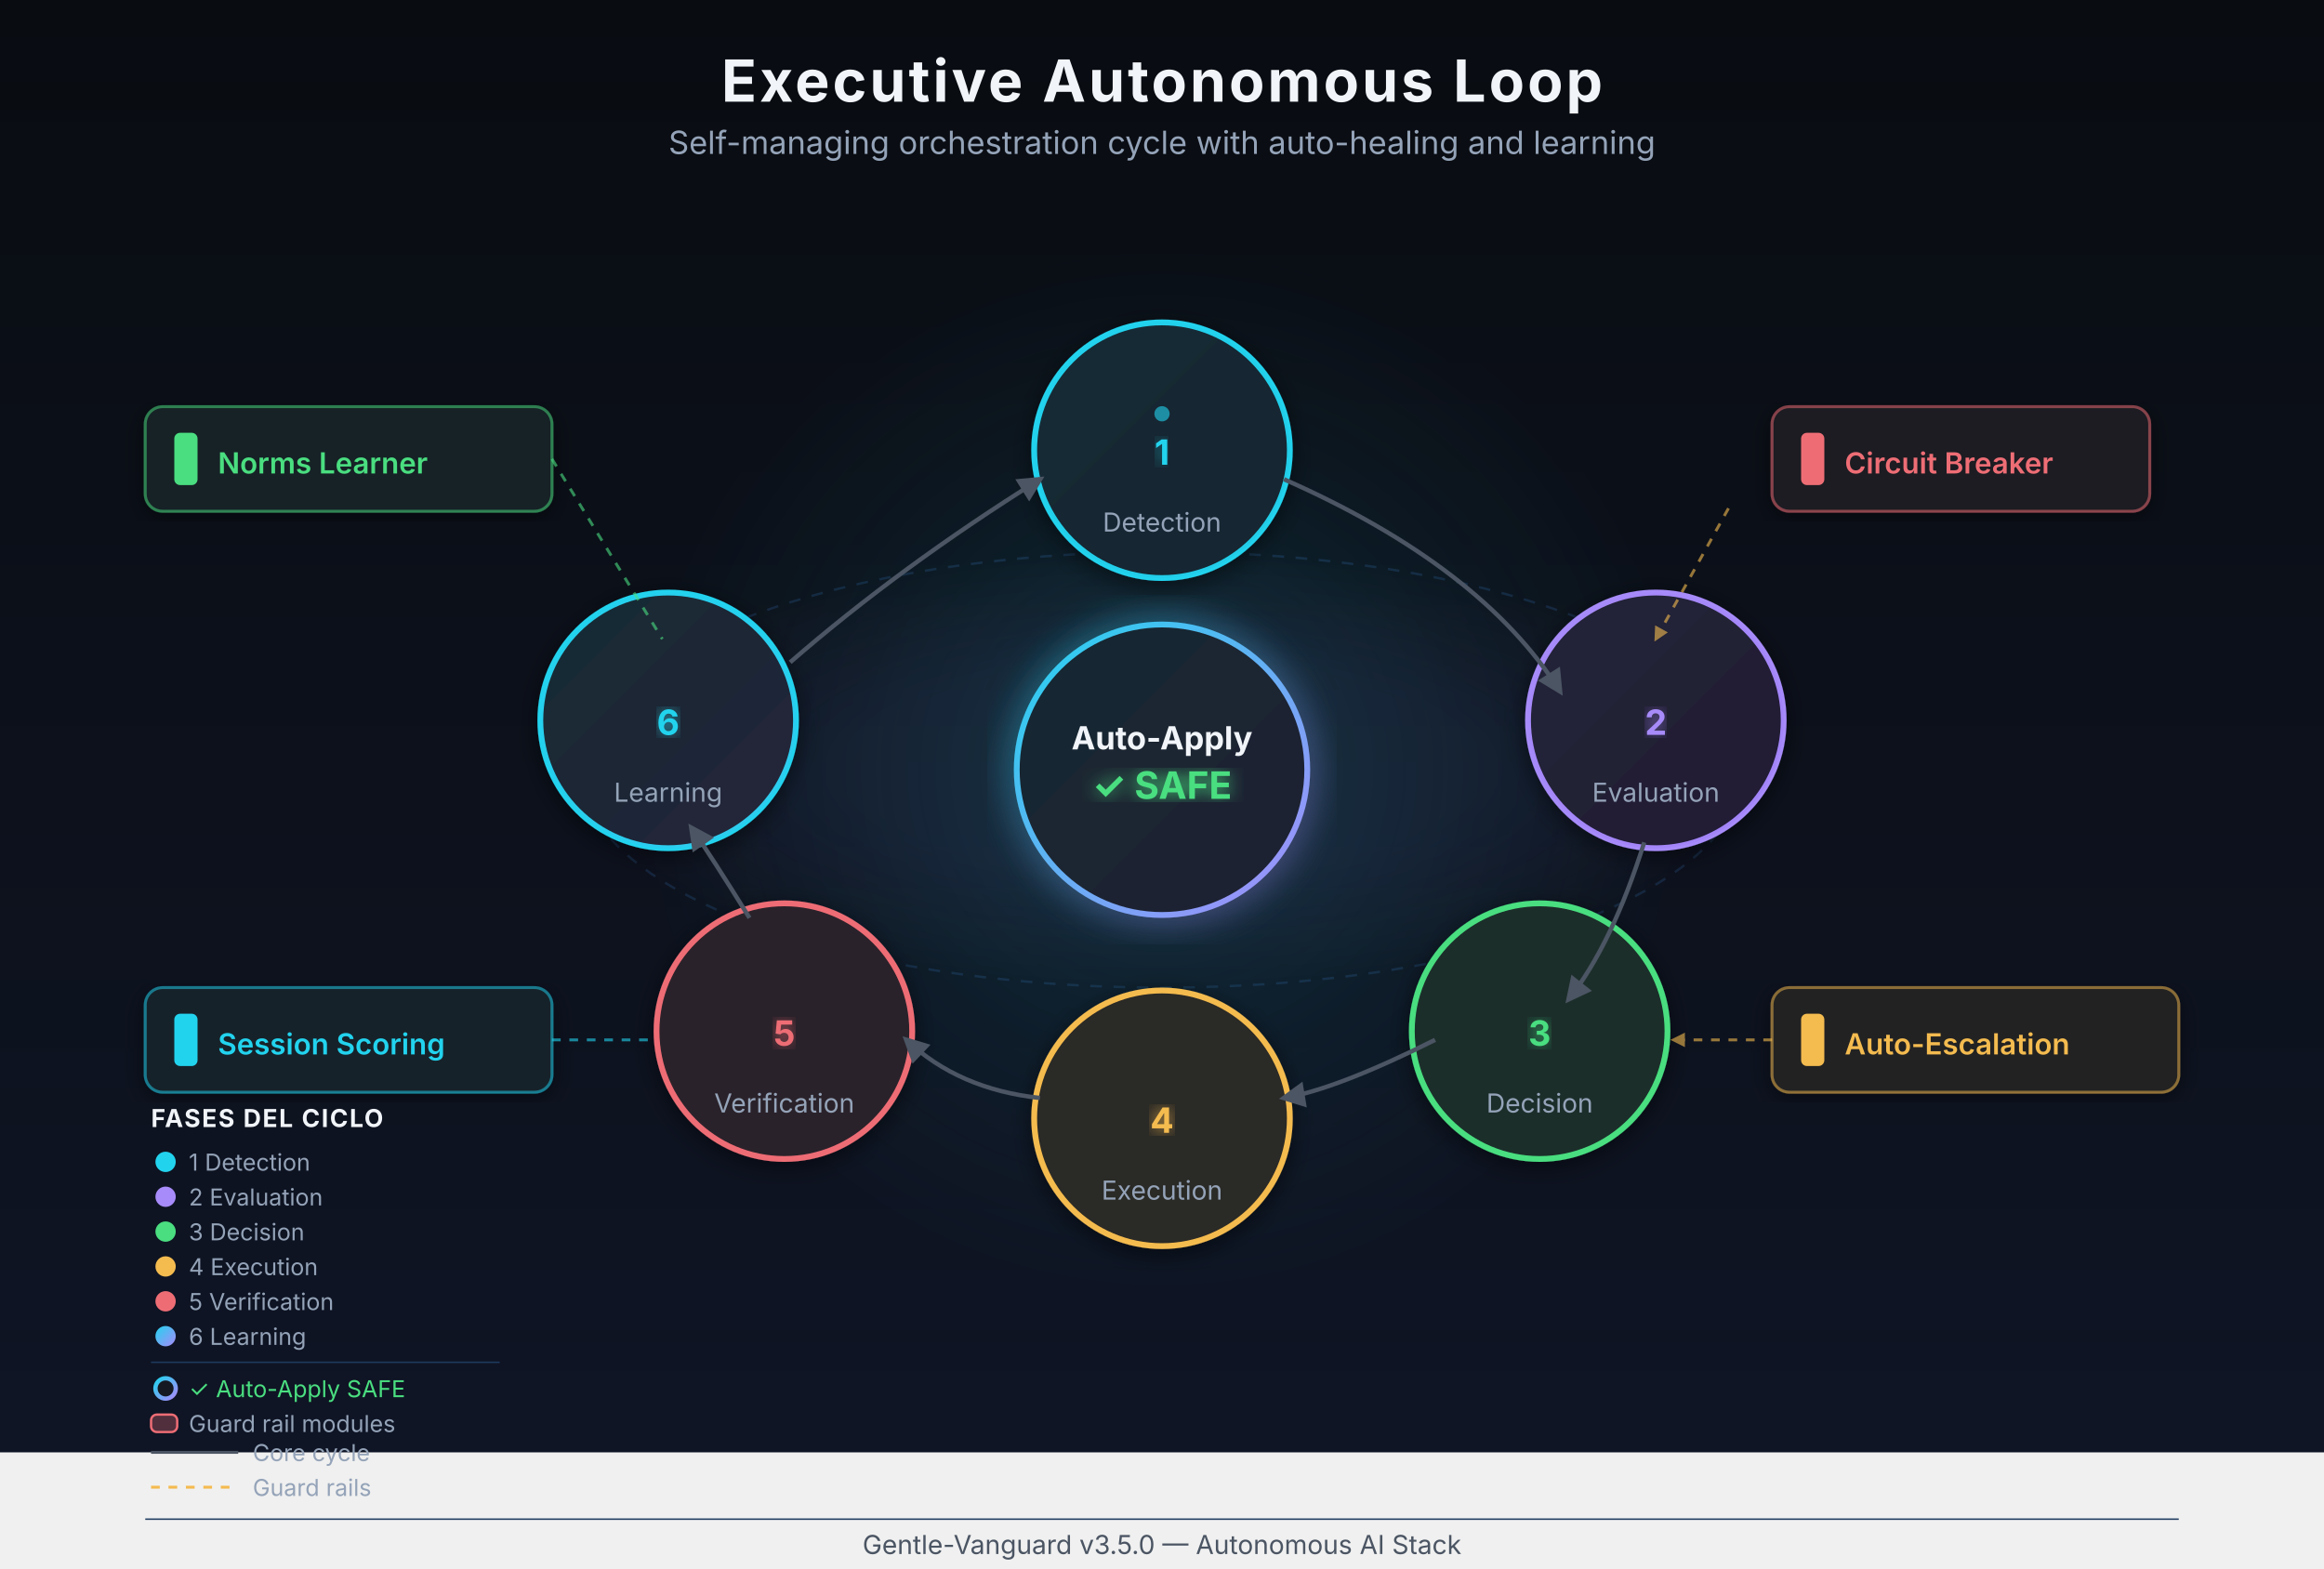
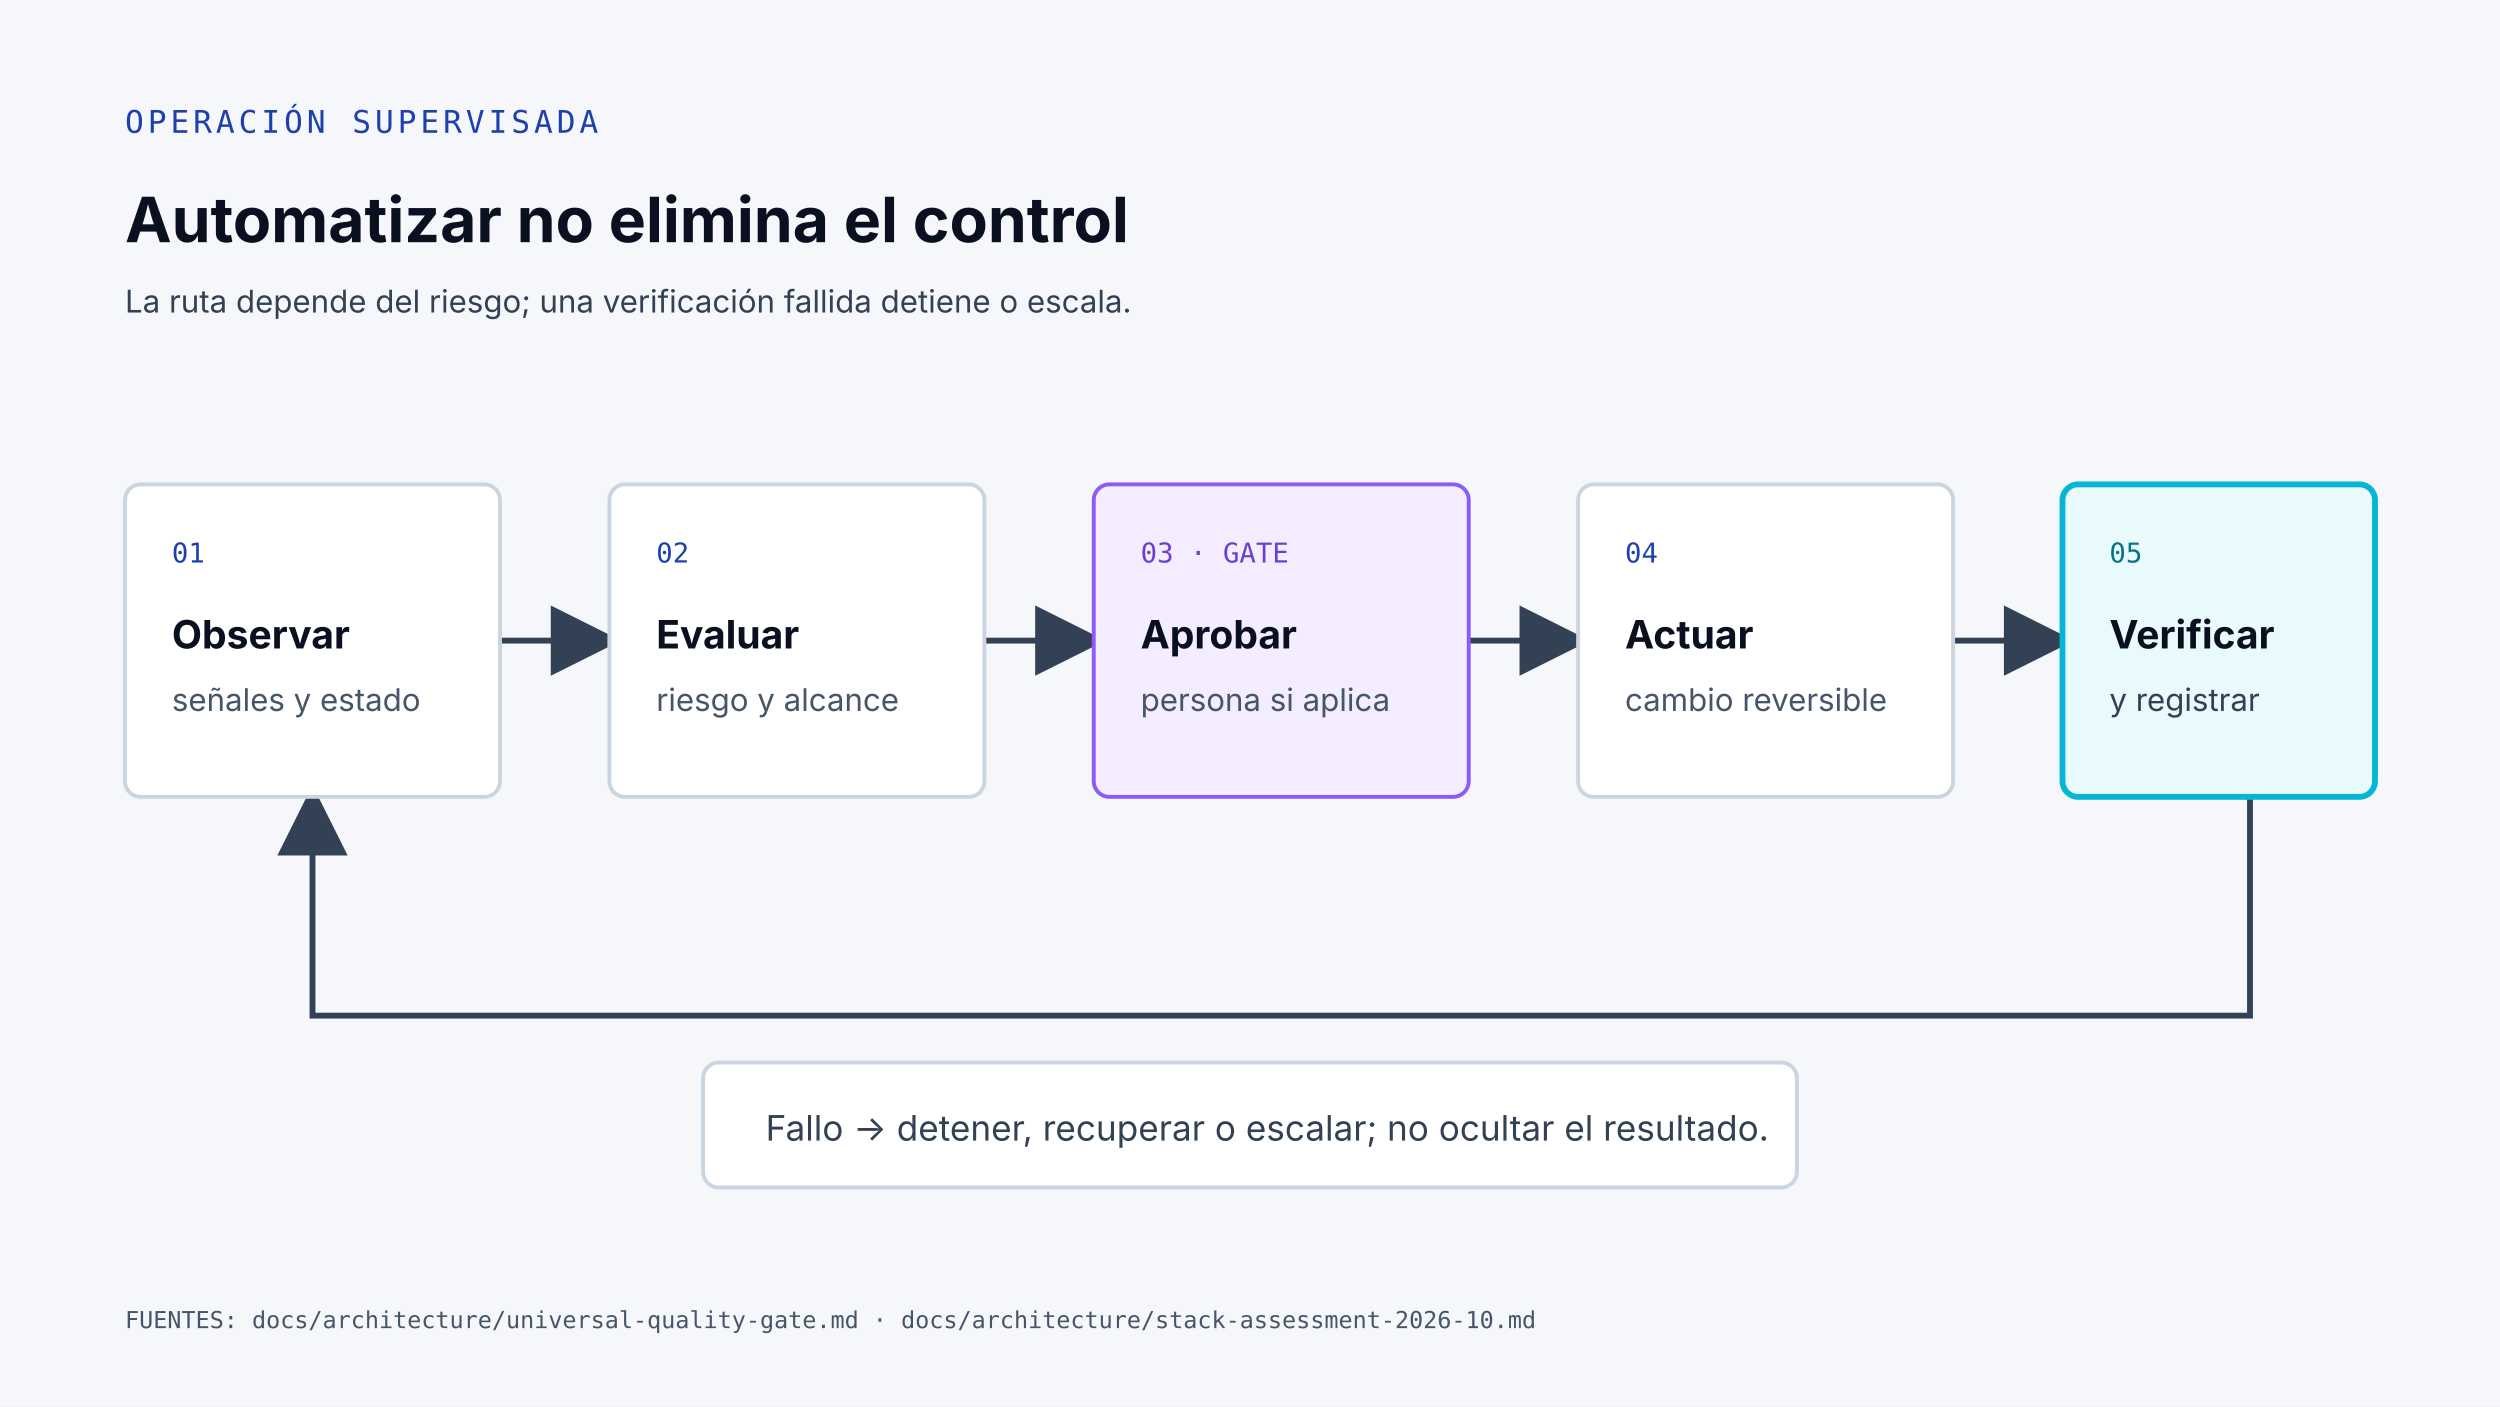
- <svg xmlns="http://www.w3.org/2000/svg" viewBox="0 0 800 540" width="100%" height="100%" role="img" aria-labelledby="executive-loop-title executive-loop-desc" focusable="false">
+ <svg xmlns="http://www.w3.org/2000/svg" viewBox="0 0 1280 720" role="img" aria-labelledby="executive-loop-title executive-loop-desc" focusable="false">
  <defs>
-     <linearGradient id="bgGrad" x1="0" y1="0" x2="0" y2="1">
-       <stop offset="0%" stop-color="#090c11" />
-       <stop offset="100%" stop-color="#0f1525" />
-     </linearGradient>
-     <radialGradient id="centerGlow" cx="50%" cy="50%" r="50%">
-       <stop offset="0%" stop-color="#22d3ee" stop-opacity="0.15" />
-       <stop offset="60%" stop-color="#22d3ee" stop-opacity="0.05" />
-       <stop offset="100%" stop-color="#22d3ee" stop-opacity="0" />
-     </radialGradient>
-     <radialGradient id="ringGlow" cx="50%" cy="50%" r="50%">
-       <stop offset="50%" stop-color="#a78bfa" stop-opacity="0.06" />
-       <stop offset="100%" stop-color="#a78bfa" stop-opacity="0" />
-     </radialGradient>
-     <linearGradient id="detectGrad" x1="0" y1="0" x2="1" y2="1">
-       <stop offset="0%" stop-color="#22d3ee" />
-       <stop offset="100%" stop-color="#0891b2" />
-     </linearGradient>
-     <linearGradient id="evalGrad" x1="0" y1="0" x2="1" y2="1">
-       <stop offset="0%" stop-color="#a78bfa" />
-       <stop offset="100%" stop-color="#7c3aed" />
-     </linearGradient>
-     <linearGradient id="decideGrad" x1="0" y1="0" x2="1" y2="1">
-       <stop offset="0%" stop-color="#4ade80" />
-       <stop offset="100%" stop-color="#4ade80" />
-     </linearGradient>
-     <linearGradient id="execGrad" x1="0" y1="0" x2="1" y2="1">
-       <stop offset="0%" stop-color="#f4bb4f" />
-       <stop offset="100%" stop-color="#f4bb4f" />
-     </linearGradient>
-     <linearGradient id="verifyGrad" x1="0" y1="0" x2="1" y2="1">
-       <stop offset="0%" stop-color="#ee6d75" />
-       <stop offset="100%" stop-color="#ee6d75" />
-     </linearGradient>
-     <linearGradient id="learnGrad" x1="0" y1="0" x2="1" y2="1">
-       <stop offset="0%" stop-color="#22d3ee" />
-       <stop offset="100%" stop-color="#a78bfa" />
-     </linearGradient>
-     <linearGradient id="centerGrad" x1="0" y1="0" x2="1" y2="1">
-       <stop offset="0%" stop-color="#22d3ee" />
-       <stop offset="100%" stop-color="#a78bfa" />
-     </linearGradient>
-     <filter id="glow">
-       <feGaussianBlur stdDeviation="3" result="blur" />
-       <feMerge>
-         <feMergeNode in="blur" />
-         <feMergeNode in="SourceGraphic" />
-       </feMerge>
-     </filter>
-     <filter id="strongGlow">
-       <feGaussianBlur stdDeviation="6" result="blur" />
-       <feMerge>
-         <feMergeNode in="blur" />
-         <feMergeNode in="SourceGraphic" />
-       </feMerge>
-     </filter>
-     <filter id="shadow">
-       <feDropShadow dx="0" dy="2" stdDeviation="4" flood-color="#000" flood-opacity="0.5" />
-     </filter>
-     <marker id="arrow" viewBox="0 0 10 10" refX="8" refY="5" markerWidth="6" markerHeight="6" orient="auto">
-       <path d="M 0 0 L 10 5 L 0 10 z" fill="#4b5563" />
-     </marker>
-     <marker id="arrowOrange" viewBox="0 0 10 10" refX="8" refY="5" markerWidth="5" markerHeight="5" orient="auto">
-       <path d="M 0 0 L 10 5 L 0 10 z" fill="#f4bb4f" />
-     </marker>
-     <marker id="arrowPurple" viewBox="0 0 10 10" refX="8" refY="5" markerWidth="5" markerHeight="5" orient="auto">
-       <path d="M 0 0 L 10 5 L 0 10 z" fill="#a78bfa" />
+     <marker id="loop-arrow" markerWidth="12" markerHeight="12" refX="10" refY="6" orient="auto">
+       <path d="M0 0L12 6L0 12Z" fill="#334155" />
    </marker>
  </defs>
-   <rect width="800" height="500" fill="url(#bgGrad)" />
-   <text x="400" y="35" text-anchor="middle" fill="#f1f5f9" font-family="system-ui,-apple-system,sans-serif" font-size="20" font-weight="700" letter-spacing="1">Executive Autonomous Loop</text>
-   <text x="400" y="53" text-anchor="middle" fill="#94a3b8" font-family="system-ui,-apple-system,sans-serif" font-size="11">Self-managing orchestration cycle with auto-healing and learning</text>
-   <ellipse cx="400" cy="265" rx="200" ry="75" fill="none" stroke="#1e3a5f" stroke-width="0.8" stroke-dasharray="4,4" opacity="0.5" />
-   <ellipse cx="400" cy="265" rx="200" ry="75" fill="url(#ringGlow)" />
-   <circle cx="400" cy="265" r="180" fill="url(#centerGlow)" />
-   <g filter="url(#shadow)">
-     <circle cx="400" cy="155" r="44" fill="#151921" stroke="#22d3ee" stroke-width="2" />
-     <circle cx="400" cy="155" r="44" fill="url(#detectGrad)" fill-opacity="0.1" />
-     <text x="400" y="160" text-anchor="middle" fill="#22d3ee" font-family="system-ui,-apple-system,sans-serif" font-size="12" font-weight="700" filter="url(#glow)">1</text>
+   <rect width="1280" height="720" fill="#F5F7FB" />
+   <text x="64" y="68" fill="#1E40AF" font-family="JetBrains Mono, monospace" font-size="16" font-weight="500" letter-spacing="2">OPERACIÓN SUPERVISADA</text>
+   <text x="64" y="124" fill="#0B1020" font-family="Poppins, Inter, sans-serif" font-size="32" font-weight="700">Automatizar no elimina el control</text>
+   <text x="64" y="160" fill="#334155" font-family="Inter, Arial, sans-serif" font-size="16">La ruta depende del riesgo; una verificación fallida detiene o escala.</text>
+   <g fill="none" stroke="#334155" stroke-width="3" marker-end="url(#loop-arrow)">
+     <path d="M256 328H312" />
+     <path d="M504 328H560" />
+     <path d="M752 328H808" />
+     <path d="M1000 328H1056" />
+     <path d="M1152 408V520H160V408" />
  </g>
-   <text x="400" y="183" text-anchor="middle" fill="#94a3b8" font-family="system-ui,-apple-system,sans-serif" font-size="9">Detection</text>
-   <text x="400" y="145" text-anchor="middle" fill="#22d3ee" font-family="system-ui,-apple-system,sans-serif" font-size="7" opacity="0.6">●</text>
-   <g filter="url(#shadow)">
-     <circle cx="570" cy="248" r="44" fill="#151921" stroke="#a78bfa" stroke-width="2" />
-     <circle cx="570" cy="248" r="44" fill="url(#evalGrad)" fill-opacity="0.1" />
-     <text x="570" y="253" text-anchor="middle" fill="#a78bfa" font-family="system-ui,-apple-system,sans-serif" font-size="12" font-weight="700" filter="url(#glow)">2</text>
+   <g font-family="Inter, Arial, sans-serif">
+     <rect x="64" y="248" width="192" height="160" rx="8" fill="#FFFFFF" stroke="#CBD5E1" stroke-width="2" />
+     <text x="88" y="288" fill="#1E40AF" font-family="JetBrains Mono, monospace" font-size="14">01</text>
+     <text x="88" y="332" fill="#0B1020" font-size="20" font-weight="700">Observar</text>
+     <text x="88" y="364" fill="#475569" font-size="16">señales y estado</text>
+     <rect x="312" y="248" width="192" height="160" rx="8" fill="#FFFFFF" stroke="#CBD5E1" stroke-width="2" />
+     <text x="336" y="288" fill="#1E40AF" font-family="JetBrains Mono, monospace" font-size="14">02</text>
+     <text x="336" y="332" fill="#0B1020" font-size="20" font-weight="700">Evaluar</text>
+     <text x="336" y="364" fill="#475569" font-size="16">riesgo y alcance</text>
+     <rect x="560" y="248" width="192" height="160" rx="8" fill="#F3EDFF" stroke="#8B5CF6" stroke-width="2" />
+     <text x="584" y="288" fill="#6D3FD1" font-family="JetBrains Mono, monospace" font-size="14">03 · GATE</text>
+     <text x="584" y="332" fill="#0B1020" font-size="20" font-weight="700">Aprobar</text>
+     <text x="584" y="364" fill="#475569" font-size="16">persona si aplica</text>
+     <rect x="808" y="248" width="192" height="160" rx="8" fill="#FFFFFF" stroke="#CBD5E1" stroke-width="2" />
+     <text x="832" y="288" fill="#1E40AF" font-family="JetBrains Mono, monospace" font-size="14">04</text>
+     <text x="832" y="332" fill="#0B1020" font-size="20" font-weight="700">Actuar</text>
+     <text x="832" y="364" fill="#475569" font-size="16">cambio reversible</text>
+     <rect x="1056" y="248" width="160" height="160" rx="8" fill="#E8FAFC" stroke="#06B6D4" stroke-width="3" />
+     <text x="1080" y="288" fill="#0B7285" font-family="JetBrains Mono, monospace" font-size="14">05</text>
+     <text x="1080" y="332" fill="#0B1020" font-size="20" font-weight="700">Verificar</text>
+     <text x="1080" y="364" fill="#334155" font-size="16">y registrar</text>
  </g>
-   <text x="570" y="276" text-anchor="middle" fill="#94a3b8" font-family="system-ui,-apple-system,sans-serif" font-size="9">Evaluation</text>
-   <g filter="url(#shadow)">
-     <circle cx="530" cy="355" r="44" fill="#151921" stroke="#4ade80" stroke-width="2" />
-     <circle cx="530" cy="355" r="44" fill="url(#decideGrad)" fill-opacity="0.1" />
-     <text x="530" y="360" text-anchor="middle" fill="#4ade80" font-family="system-ui,-apple-system,sans-serif" font-size="12" font-weight="700" filter="url(#glow)">3</text>
-   </g>
-   <text x="530" y="383" text-anchor="middle" fill="#94a3b8" font-family="system-ui,-apple-system,sans-serif" font-size="9">Decision</text>
-   <g filter="url(#shadow)">
-     <circle cx="400" cy="385" r="44" fill="#151921" stroke="#f4bb4f" stroke-width="2" />
-     <circle cx="400" cy="385" r="44" fill="url(#execGrad)" fill-opacity="0.1" />
-     <text x="400" y="390" text-anchor="middle" fill="#f4bb4f" font-family="system-ui,-apple-system,sans-serif" font-size="12" font-weight="700" filter="url(#glow)">4</text>
-   </g>
-   <text x="400" y="413" text-anchor="middle" fill="#94a3b8" font-family="system-ui,-apple-system,sans-serif" font-size="9">Execution</text>
-   <g filter="url(#shadow)">
-     <circle cx="270" cy="355" r="44" fill="#151921" stroke="#ee6d75" stroke-width="2" />
-     <circle cx="270" cy="355" r="44" fill="url(#verifyGrad)" fill-opacity="0.1" />
-     <text x="270" y="360" text-anchor="middle" fill="#ee6d75" font-family="system-ui,-apple-system,sans-serif" font-size="12" font-weight="700" filter="url(#glow)">5</text>
-   </g>
-   <text x="270" y="383" text-anchor="middle" fill="#94a3b8" font-family="system-ui,-apple-system,sans-serif" font-size="9">Verification</text>
-   <g filter="url(#shadow)">
-     <circle cx="230" cy="248" r="44" fill="#151921" stroke="#22d3ee" stroke-width="2" />
-     <circle cx="230" cy="248" r="44" fill="url(#learnGrad)" fill-opacity="0.1" />
-     <text x="230" y="253" text-anchor="middle" fill="#22d3ee" font-family="system-ui,-apple-system,sans-serif" font-size="12" font-weight="700" filter="url(#glow)">6</text>
-   </g>
-   <text x="230" y="276" text-anchor="middle" fill="#94a3b8" font-family="system-ui,-apple-system,sans-serif" font-size="9">Learning</text>
-   <path d="M 442 165 Q 510 195 537 238" fill="none" stroke="#4b5563" stroke-width="1.5" marker-end="url(#arrow)" />
-   <path d="M 566 290 Q 555 325 540 344" fill="none" stroke="#4b5563" stroke-width="1.5" marker-end="url(#arrow)" />
-   <path d="M 494 358 Q 460 375 442 378" fill="none" stroke="#4b5563" stroke-width="1.5" marker-end="url(#arrow)" />
-   <path d="M 358 378 Q 330 375 312 358" fill="none" stroke="#4b5563" stroke-width="1.5" marker-end="url(#arrow)" />
-   <path d="M 258 316 Q 245 295 238 285" fill="none" stroke="#4b5563" stroke-width="1.5" marker-end="url(#arrow)" />
-   <path d="M 272 228 Q 310 195 358 165" fill="none" stroke="#4b5563" stroke-width="1.5" marker-end="url(#arrow)" />
-   <g filter="url(#strongGlow)">
-     <circle cx="400" cy="265" r="50" fill="#151921" stroke="url(#centerGrad)" stroke-width="2" />
-     <circle cx="400" cy="265" r="50" fill="url(#centerGrad)" fill-opacity="0.08" />
-   </g>
-   <text x="400" y="258" text-anchor="middle" fill="#f1f5f9" font-family="system-ui,-apple-system,sans-serif" font-size="11" font-weight="700">Auto-Apply</text>
-   <text x="400" y="275" text-anchor="middle" fill="#4ade80" font-family="system-ui,-apple-system,sans-serif" font-size="13" font-weight="700" filter="url(#glow)">✓ SAFE</text>
-   <g filter="url(#shadow)">
-     <rect x="610" y="140" width="130" height="36" rx="6" fill="#151921" stroke="#ee6d75" stroke-width="1" stroke-opacity="0.5" />
-     <rect x="610" y="140" width="130" height="36" rx="6" fill="#ee6d75" fill-opacity="0.05" />
-   </g>
-   <rect x="620" y="149" width="8" height="18" rx="2" fill="#ee6d75" />
-   <text x="635" y="163" fill="#ee6d75" font-family="system-ui,-apple-system,sans-serif" font-size="10" font-weight="600">Circuit Breaker</text>
-   <line x1="595" y1="175" x2="570" y2="220" stroke="#f4bb4f" stroke-width="1" stroke-dasharray="3,3" marker-end="url(#arrowOrange)" opacity="0.6" />
-   <g filter="url(#shadow)">
-     <rect x="610" y="340" width="140" height="36" rx="6" fill="#151921" stroke="#f4bb4f" stroke-width="1" stroke-opacity="0.5" />
-     <rect x="610" y="340" width="140" height="36" rx="6" fill="#f4bb4f" fill-opacity="0.05" />
-   </g>
-   <rect x="620" y="349" width="8" height="18" rx="2" fill="#f4bb4f" />
-   <text x="635" y="363" fill="#f4bb4f" font-family="system-ui,-apple-system,sans-serif" font-size="10" font-weight="600">Auto-Escalation</text>
-   <line x1="610" y1="358" x2="576" y2="358" stroke="#f4bb4f" stroke-width="1" stroke-dasharray="3,3" marker-end="url(#arrowOrange)" opacity="0.6" />
-   <g filter="url(#shadow)">
-     <rect x="50" y="340" width="140" height="36" rx="6" fill="#151921" stroke="#22d3ee" stroke-width="1" stroke-opacity="0.5" />
-     <rect x="50" y="340" width="140" height="36" rx="6" fill="#22d3ee" fill-opacity="0.05" />
-   </g>
-   <rect x="60" y="349" width="8" height="18" rx="2" fill="#22d3ee" />
-   <text x="75" y="363" fill="#22d3ee" font-family="system-ui,-apple-system,sans-serif" font-size="10" font-weight="600">Session Scoring</text>
-   <line x1="190" y1="358" x2="225" y2="358" stroke="#22d3ee" stroke-width="1" stroke-dasharray="3,3" opacity="0.6" />
-   <g filter="url(#shadow)">
-     <rect x="50" y="140" width="140" height="36" rx="6" fill="#151921" stroke="#4ade80" stroke-width="1" stroke-opacity="0.5" />
-     <rect x="50" y="140" width="140" height="36" rx="6" fill="#4ade80" fill-opacity="0.05" />
-   </g>
-   <rect x="60" y="149" width="8" height="18" rx="2" fill="#4ade80" />
-   <text x="75" y="163" fill="#4ade80" font-family="system-ui,-apple-system,sans-serif" font-size="10" font-weight="600">Norms Learner</text>
-   <line x1="190" y1="158" x2="228" y2="220" stroke="#4ade80" stroke-width="1" stroke-dasharray="3,3" opacity="0.6" />
-   <g transform="translate(52, 388)">
-     <text x="0" y="0" fill="#f1f5f9" font-family="system-ui,-apple-system,sans-serif" font-size="8.5" font-weight="700" letter-spacing="0.5">FASES DEL CICLO</text>
-     <circle cx="5" cy="12" r="3.5" fill="#22d3ee" />
-     <text x="13" y="15" fill="#94a3b8" font-family="system-ui,-apple-system,sans-serif" font-size="8">1 Detection</text>
-     <circle cx="5" cy="24" r="3.5" fill="#a78bfa" />
-     <text x="13" y="27" fill="#94a3b8" font-family="system-ui,-apple-system,sans-serif" font-size="8">2 Evaluation</text>
-     <circle cx="5" cy="36" r="3.5" fill="#4ade80" />
-     <text x="13" y="39" fill="#94a3b8" font-family="system-ui,-apple-system,sans-serif" font-size="8">3 Decision</text>
-     <circle cx="5" cy="48" r="3.5" fill="#f4bb4f" />
-     <text x="13" y="51" fill="#94a3b8" font-family="system-ui,-apple-system,sans-serif" font-size="8">4 Execution</text>
-     <circle cx="5" cy="60" r="3.5" fill="#ee6d75" />
-     <text x="13" y="63" fill="#94a3b8" font-family="system-ui,-apple-system,sans-serif" font-size="8">5 Verification</text>
-     <circle cx="5" cy="72" r="3.5" fill="url(#learnGrad)" />
-     <text x="13" y="75" fill="#94a3b8" font-family="system-ui,-apple-system,sans-serif" font-size="8">6 Learning</text>
-     <line x1="0" y1="81" x2="120" y2="81" stroke="#1e3a5f" stroke-width="0.5" />
-     <circle cx="5" cy="90" r="3.5" fill="#151921" stroke="url(#centerGrad)" stroke-width="1.5" />
-     <text x="13" y="93" fill="#4ade80" font-family="system-ui,-apple-system,sans-serif" font-size="8">✓ Auto-Apply SAFE</text>
-     <rect x="0" y="99" width="9" height="6" rx="2" fill="#ee6d75" fill-opacity="0.3" stroke="#ee6d75" stroke-width="0.8" />
-     <text x="13" y="105" fill="#94a3b8" font-family="system-ui,-apple-system,sans-serif" font-size="8">Guard rail modules</text>
-     <line x1="0" y1="112" x2="30" y2="112" stroke="#4b5563" stroke-width="1" />
-     <text x="35" y="115" fill="#94a3b8" font-family="system-ui,-apple-system,sans-serif" font-size="8">Core cycle</text>
-     <line x1="0" y1="124" x2="30" y2="124" stroke="#f4bb4f" stroke-width="1" stroke-dasharray="3,3" />
-     <text x="35" y="127" fill="#94a3b8" font-family="system-ui,-apple-system,sans-serif" font-size="8">Guard rails</text>
-   </g>
-   <line x1="50" y1="523" x2="750" y2="523" stroke="#1e3a5f" stroke-width="0.5" />
-   <text x="400" y="535" text-anchor="middle" fill="#4b5563" font-family="system-ui,-apple-system,sans-serif" font-size="9">Gentle-Vanguard v3.5.0 — Autonomous AI Stack</text>
-   <rect class="gv-hotspot" x="356" y="111" width="88" height="88" rx="6" data-i18n-title="tip_hs_loop_detection" role="button" tabindex="0" fill="transparent" aria-label="Phase 1 - Detection: identifies anomalies, new signals or degradation events in the environment, tool outputs and session traces." />
-   <rect class="gv-hotspot" x="526" y="204" width="88" height="88" rx="6" data-i18n-title="tip_hs_loop_evaluation" role="button" tabindex="0" fill="transparent" aria-label="Phase 2 - Evaluation: scores each candidate action against quality rubrics, cost and risk before deciding." />
-   <rect class="gv-hotspot" x="486" y="311" width="88" height="88" rx="6" data-i18n-title="tip_hs_loop_decision" role="button" tabindex="0" fill="transparent" aria-label="Phase 3 - Decision: chooses the winning action with confidence thresholds; escalates when uncertainty is high." />
-   <rect class="gv-hotspot" x="356" y="341" width="88" height="88" rx="6" data-i18n-title="tip_hs_loop_execution" role="button" tabindex="0" fill="transparent" aria-label="Phase 4 - Execution: applies the selected action through the safe auto-apply gate, tracking every mutation." />
-   <rect class="gv-hotspot" x="226" y="311" width="88" height="88" rx="6" data-i18n-title="tip_hs_loop_verification" role="button" tabindex="0" fill="transparent" aria-label="Phase 5 - Verification: runs typecheck, lint and tests; if verification fails, the action is rolled back." />
-   <rect class="gv-hotspot" x="186" y="204" width="88" height="88" rx="6" data-i18n-title="tip_hs_loop_learning" role="button" tabindex="0" fill="transparent" aria-label="Phase 6 - Learning: records outcomes in Engram and the routing table, improving future decisions." />
-   <rect class="gv-hotspot" x="350" y="215" width="100" height="100" rx="6" data-i18n-title="tip_hs_loop_autoapply" role="button" tabindex="0" fill="transparent" aria-label="Auto-Apply SAFE: the central verification gate - changes are only applied when they pass all safety checks." />
-   <rect class="gv-hotspot" x="610" y="140" width="130" height="36" rx="6" data-i18n-title="tip_hs_loop_circuit_breaker" role="button" tabindex="0" fill="transparent" aria-label="Guard rail - Circuit Breaker: opens after repeated failures to stop cascading errors and halts the loop." />
-   <rect class="gv-hotspot" x="610" y="340" width="140" height="36" rx="6" data-i18n-title="tip_hs_loop_auto_escalation" role="button" tabindex="0" fill="transparent" aria-label="Guard rail - Auto-Escalation: promotes unresolved issues to a higher authority (orchestrator or human)." />
-   <rect class="gv-hotspot" x="50" y="340" width="140" height="36" rx="6" data-i18n-title="tip_hs_loop_session_scoring" role="button" tabindex="0" fill="transparent" aria-label="Guard rail - Session Scoring: grades each session (delegations, corrections, proactive hits) and feeds the routing table." />
-   <rect class="gv-hotspot" x="50" y="140" width="140" height="36" rx="6" data-i18n-title="tip_hs_loop_norms_learner" role="button" tabindex="0" fill="transparent" aria-label="Guard rail - Norms Learner: learns project conventions and injects them as adaptive norms into new sessions." />
+   <rect x="360" y="544" width="560" height="64" rx="8" fill="#FFFFFF" stroke="#CBD5E1" stroke-width="2" />
+   <text x="392" y="584" fill="#334155" font-family="Inter, Arial, sans-serif" font-size="18">Fallo → detener, recuperar o escalar; no ocultar el resultado.</text>
+   <text x="64" y="680" fill="#475569" font-family="JetBrains Mono, monospace" font-size="12">FUENTES: docs/architecture/universal-quality-gate.md · docs/architecture/stack-assessment-2026-10.md</text>
</svg>
